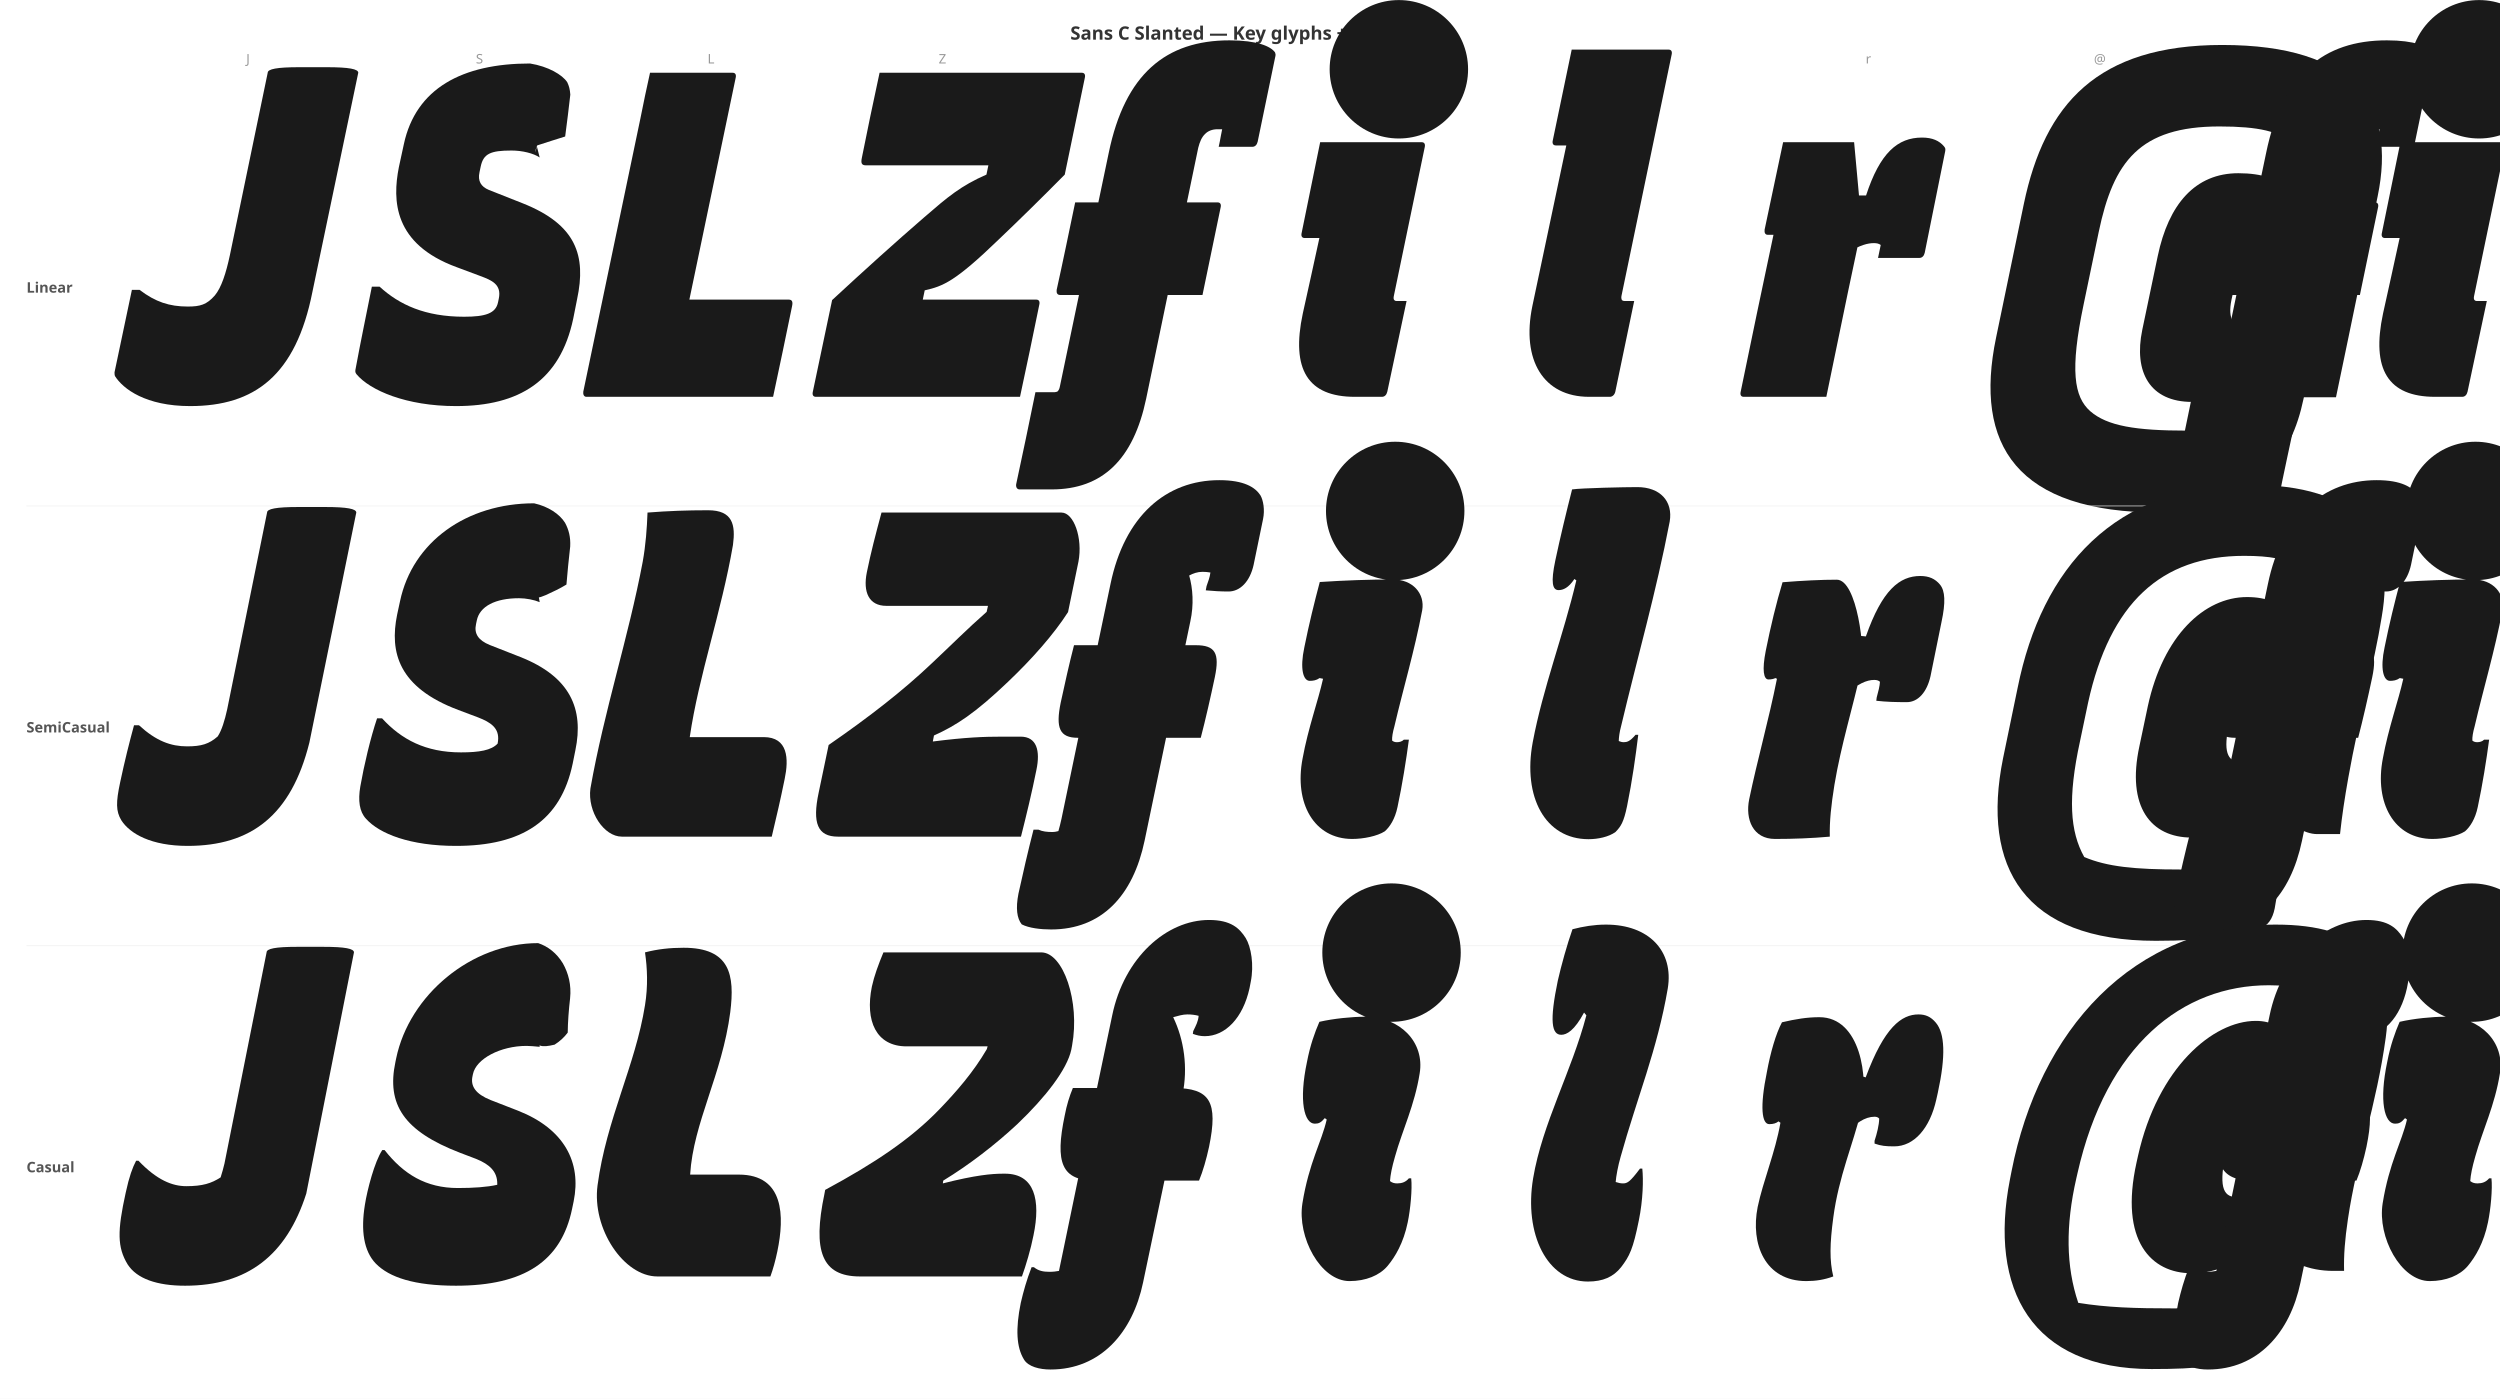
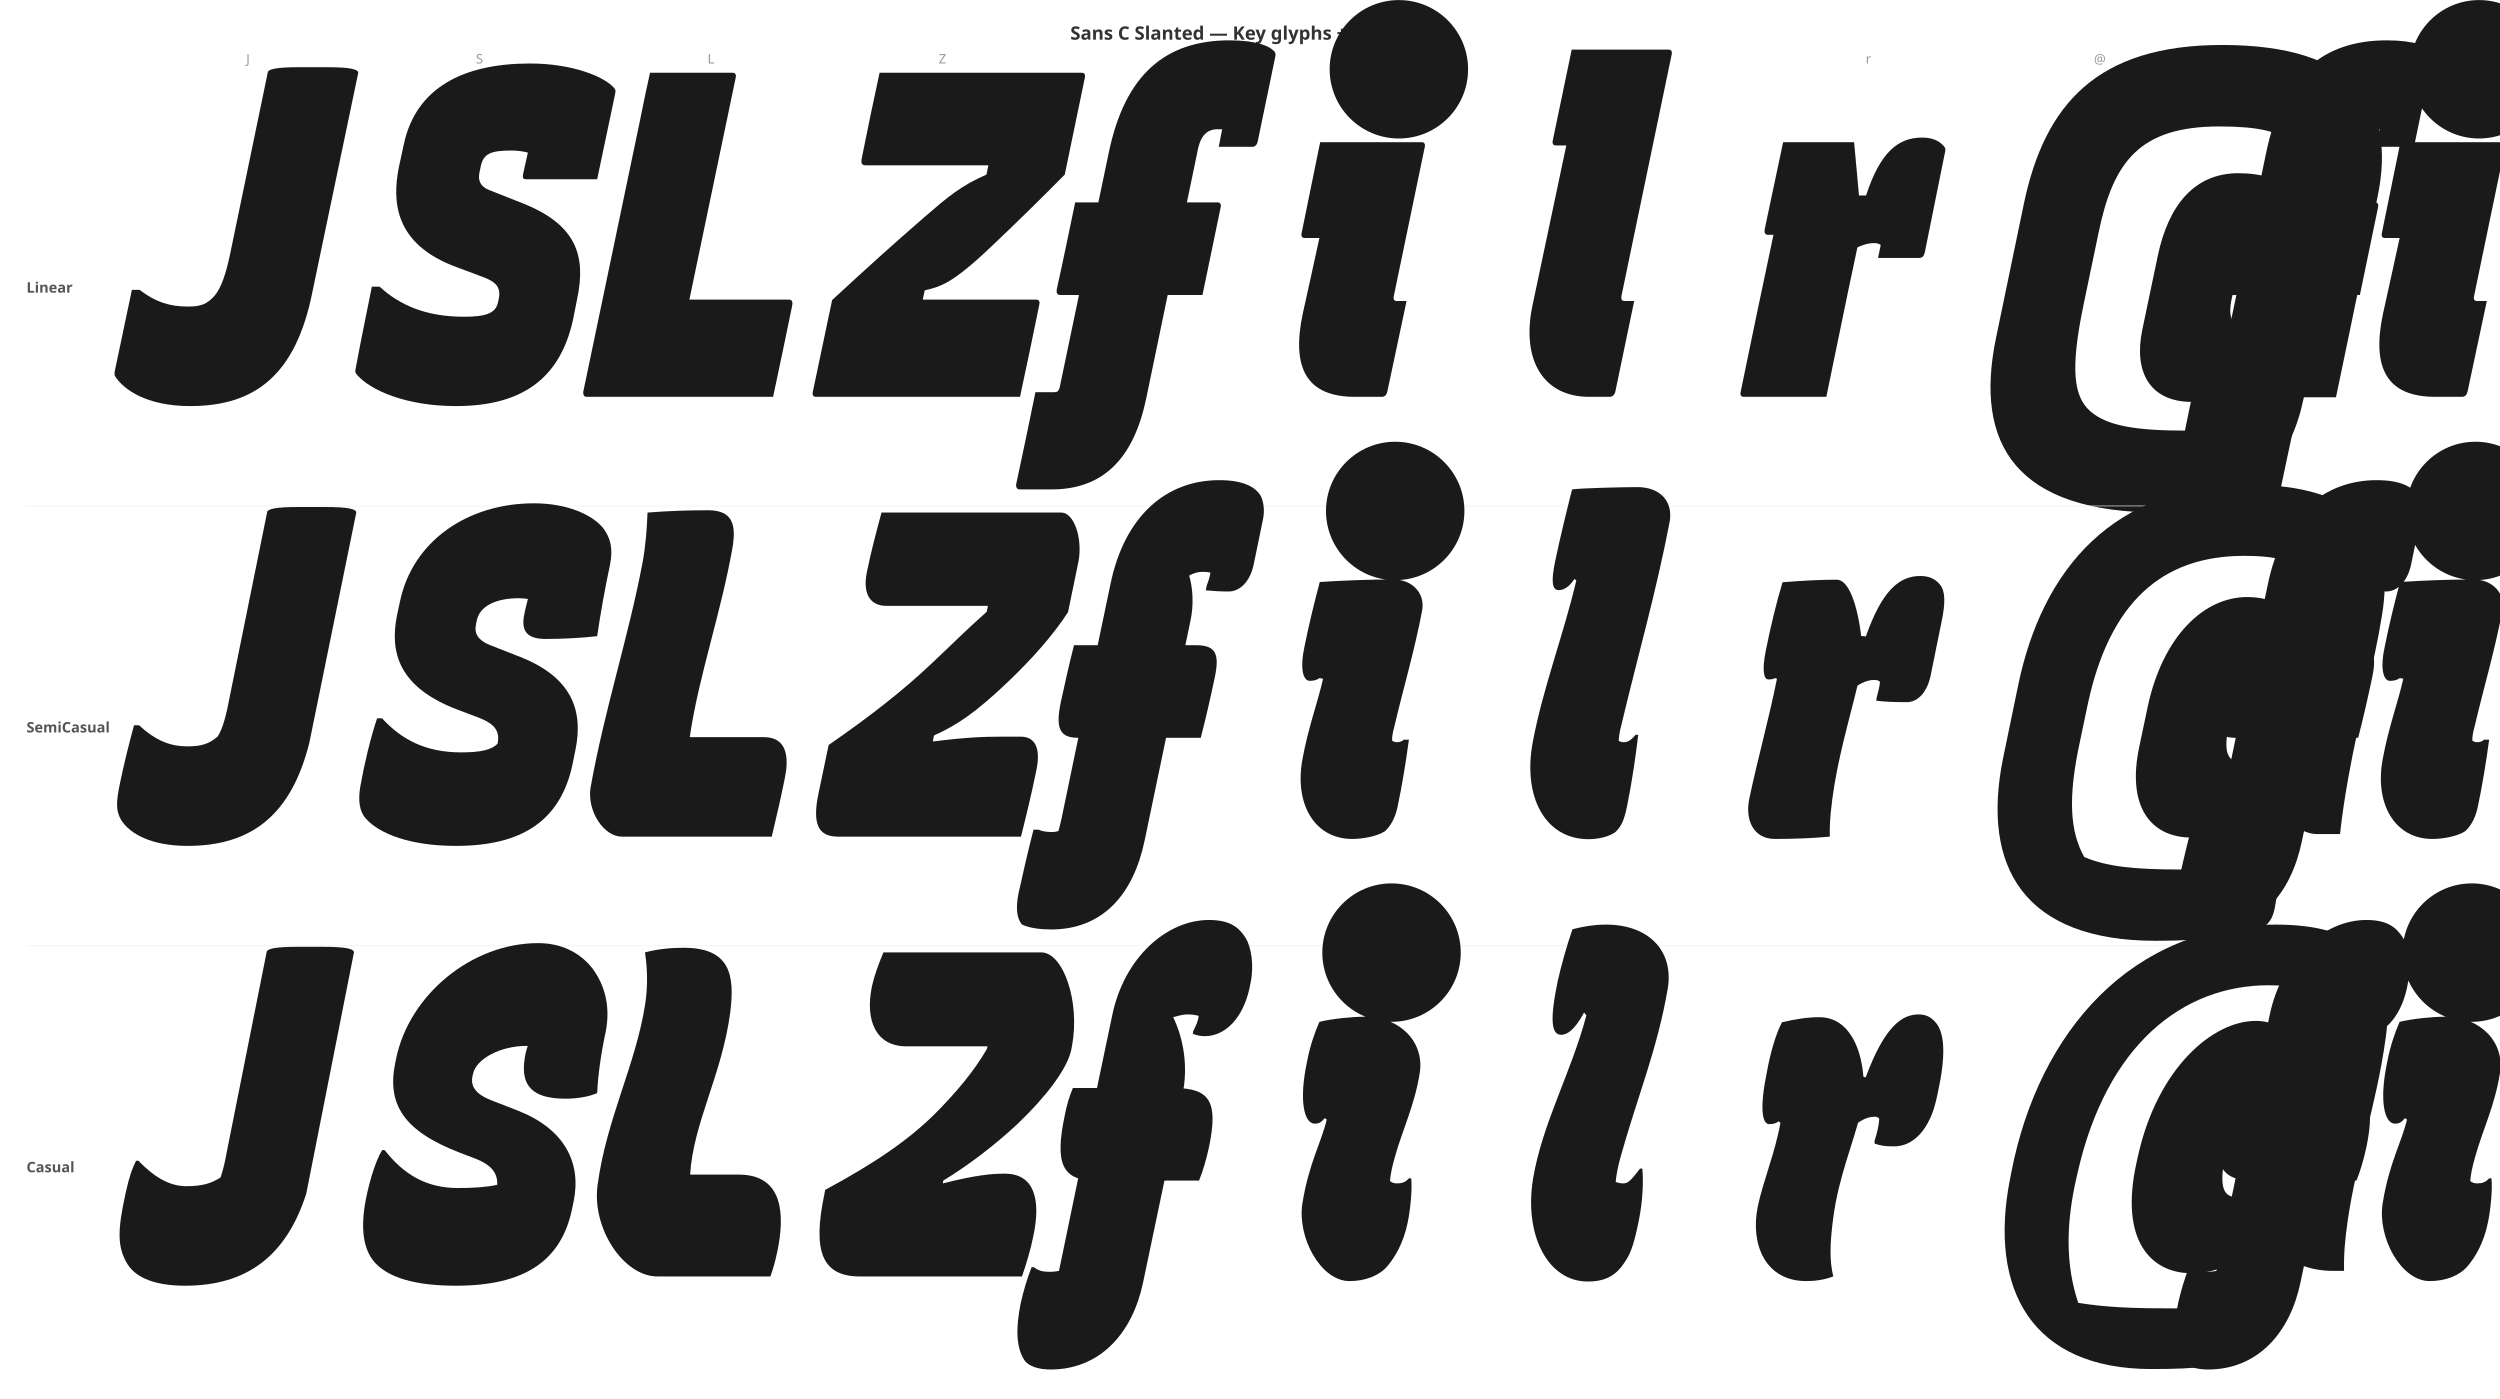
<svg xmlns="http://www.w3.org/2000/svg" width="1890.0" height="1057.5" viewBox="0 0 1890.0 1057.5">
  <rect width="100%" height="100%" fill="white" />
  <text x="945.0" y="30" text-anchor="middle" font-size="14" font-family="sans-serif" font-weight="bold" fill="#333">Sans C Slanted — Key glyphs + features</text>
  <text x="187.5" y="48" text-anchor="middle" font-size="10" font-family="sans-serif" fill="#999">J</text>
  <text x="362.5" y="48" text-anchor="middle" font-size="10" font-family="sans-serif" fill="#999">S</text>
  <text x="537.5" y="48" text-anchor="middle" font-size="10" font-family="sans-serif" fill="#999">L</text>
  <text x="712.5" y="48" text-anchor="middle" font-size="10" font-family="sans-serif" fill="#999">Z</text>
  <text x="887.5" y="48" text-anchor="middle" font-size="10" font-family="sans-serif" fill="#999">f</text>
  <text x="1062.5" y="48" text-anchor="middle" font-size="10" font-family="sans-serif" fill="#999">i</text>
  <text x="1237.5" y="48" text-anchor="middle" font-size="10" font-family="sans-serif" fill="#999">l</text>
  <text x="1412.5" y="48" text-anchor="middle" font-size="10" font-family="sans-serif" fill="#999">r</text>
  <text x="1587.5" y="48" text-anchor="middle" font-size="10" font-family="sans-serif" fill="#999">@</text>
  <text x="1762.5" y="48" text-anchor="middle" font-size="10" font-family="sans-serif" fill="#999">fi</text>
  <text x="20" y="221.25" font-size="11" font-family="sans-serif" font-weight="bold" fill="#555">Linear</text>
  <path d="M142.0 231.75C128.0 231.75 117.5 228.25 105.542 219.15H99.708C95.042 241.2 91.25 259.4 86.583 281.45C86.583 282.5 86.583 283.55 86.875 284.25C93.0 294.05 110.208 307.0 143.75 307.0C192.458 307.0 223.667 283.9 236.208 220.55C247.639 165.919 259.416 109.632 270.847 55C270.847 52.2 264.001 50.8 246.886 50.8C240.04 50.8 233.194 50.8 226.347 50.8C209.232 50.8 202.386 52.2 202.386 55C202.386 55 202.386 55 202.386 55C202.386 55 202.386 55 202.386 55C192.95 100.507 183.228 147.393 173.792 192.9C170.875 206.55 167.375 217.4 162.417 223.35C156.292 230.35 151.333 231.75 142.0 231.75Z" fill="#1a1a1a" />
-   <path d="M400.708 48C349.375 48 314.375 66.9 305.333 108.9L301.542 126.4C296.583 151.6 297.458 184.5 345.292 202.0L363.083 208.65C371.542 211.8 379.417 214.95 377.083 225.8L376.5 228.6C374.75 237.0 366.875 239.45 350.833 239.45C321.375 239.45 301.833 230.35 286.958 216.7H281.125C277.042 237.35 272.667 258.0 268.875 278.65C268.583 280.05 268.292 281.45 269.458 282.85C279.667 295.1 307.083 307.0 344.708 307.0C392.833 307.0 423.458 287.75 433.375 240.85L436.292 226.15C443.292 193.25 435.708 169.8 395.167 153.7L369.5 143.55C363.667 141.1 361.042 136.9 362.5 130.25L363.375 126.05C365.417 116.25 370.667 113.8 386.708 113.8C394.875 113.8 403.333 115.9 408.0 119.05L405.894 110.786C405.52 112.183 405.108 113.579 404.642 115.115C404.689 113.992 405.118 112.168 406.151 109.924C412.679 107.681 420.38 105.437 427.266 103.193C428.672 92.689 429.966 82.046 431.156 71.542C430.85 67.478 430.226 65.095 428.831 62.151C425.166 56.547 414.58 50.244 400.708 48Z" fill="#1a1a1a" />
+   <path d="M400.708 48C349.375 48 314.375 66.9 305.333 108.9L301.542 126.4C296.583 151.6 297.458 184.5 345.292 202.0L363.083 208.65C371.542 211.8 379.417 214.95 377.083 225.8L376.5 228.6C374.75 237.0 366.875 239.45 350.833 239.45C321.375 239.45 301.833 230.35 286.958 216.7H281.125C277.042 237.35 272.667 258.0 268.875 278.65C268.583 280.05 268.292 281.45 269.458 282.85C279.667 295.1 307.083 307.0 344.708 307.0C392.833 307.0 423.458 287.75 433.375 240.85L436.292 226.15C443.292 193.25 435.708 169.8 395.167 153.7L369.5 143.55C363.667 141.1 361.042 136.9 362.5 130.25L363.375 126.05C365.417 116.25 370.667 113.8 386.708 113.8C394.875 113.8 403.333 115.9 408.0 119.05L401.583 104.0C399.542 113.1 397.5 122.2 395.458 131.65C394.875 134.45 395.458 135.5 397.792 135.5C414.125 135.5 433.667 135.5 451.458 135.5C455.833 114.85 460.208 93.85 464.583 73.2C465.458 68.65 465.75 68.3 464.292 66.55C457.292 58.15 433.083 48 400.708 48Z" fill="#1a1a1a" />
  <path d="M443.292 300.0H584.458C590.875 269.55 592.917 260.45 598.75 231.75C599.625 227.9 598.75 226.5 596.125 226.5H521.167C532.542 171.9 544.792 113.45 556.167 58.85C556.75 56.4 555.875 55 553.833 55C531.958 55 513.292 55 491.417 55C488.792 66.55 486.458 78.1 484.125 89.65C469.833 158.25 455.25 227.55 440.958 296.15C440.667 298.25 441.542 300.0 443.292 300.0Z" fill="#1a1a1a" />
  <path d="M771.125 300.0C776.083 276.9 781.042 253.45 785.708 230.35C786.292 227.9 785.417 226.5 783.375 226.5H757.708C737.292 226.5 722.417 226.5 697.625 226.5L699.083 219.5C713.083 216.35 722.125 212.85 755.083 181.0C770.542 166.3 786.583 150.55 804.958 132.0L820.125 58.85C820.708 56.4 819.833 55 817.792 55H664.958C659.708 79.5 655.917 97.35 651.542 119.4C650.667 123.6 651.542 125.0 654.75 125.0H711.917C730.583 125.0 721.833 125.0 747.208 125.0L745.75 132.0C726.5 140.4 716.583 148.8 698.792 164.2C676.917 183.1 653.292 204.45 629.083 226.85L614.5 296.15C613.917 298.6 614.792 300.0 616.833 300.0Z" fill="#1a1a1a" />
  <path d="M782.792 296.5C778.125 319.6 773.167 343.05 768.208 366.15C767.917 368.6 769.083 370.0 770.833 370.0C778.417 370.0 787.458 370.0 795.042 370.0C833.542 370.0 856.875 347.25 866.5 301.4C878.167 245.05 894.208 167.7 905.875 111.7C907.042 107.15 908.5 103.65 911.125 101.2C913.167 99.1 916.375 97.7 920.458 97.7C921.625 97.7 922.792 97.7 923.958 97.7C923.375 100.85 922.792 103.3 922.208 106.8L921.333 111.0C929.792 111.0 938.25 111.0 946.708 111.0C948.75 111.0 950.208 109.6 950.792 107.15L964.208 42.4C964.5 41.35 964.208 40.3 963.917 39.6C960.708 35.05 950.5 30.5 929.5 30.5C881.375 30.5 850.458 56.05 838.208 115.55C826.25 172.25 813.125 235.6 801.167 292.65C800.875 294.05 800.292 295.1 799.708 295.8C799.125 296.15 798.25 296.5 797.375 296.5C794.75 296.5 791.25 296.5 788.625 296.5ZM812.833 153.0C808.75 172.6 803.208 199.55 798.833 219.15C798.542 221.6 799.417 223.0 801.458 223.0H909.083C913.167 203.4 918.708 176.45 922.792 156.85C923.375 154.4 922.5 153.0 920.458 153.0Z" fill="#1a1a1a" />
  <path d="M998.042 107.5C993.375 130.25 988.708 153.35 984.042 176.1C983.458 178.55 984.333 179.95 986.375 179.95C988.417 179.95 991.625 179.95 993.667 179.95H997.458C993.667 197.1 988.417 221.6 984.917 237.0C975.875 279.35 988.708 300.0 1024.292 300.0C1029.056 300.0 1039.491 300.0 1044.708 300.0C1046.75 300.0 1048.208 298.6 1048.792 296.15C1053.75 273.4 1058.417 250.3 1063.375 227.55H1057.542C1057.071 227.55 1056.263 227.55 1055.792 227.55C1054.917 227.55 1054.333 227.2 1054.042 226.85C1053.458 226.15 1053.458 225.1 1053.75 223.7C1061.625 186.25 1069.208 148.8 1077.083 111.35C1077.667 108.9 1076.792 107.5 1074.75 107.5C1048.208 107.5 1024.583 107.5 998.042 107.5ZM1005.217 52.375C1005.217 81.274 1028.643 104.7 1057.542 104.7C1086.441 104.7 1109.867 81.274 1109.867 52.375C1109.867 23.476 1086.441 0.05 1057.542 0.05C1028.643 0.05 1005.217 23.476 1005.217 52.375Z" fill="#1a1a1a" />
  <path d="M1188.208 37.5C1183.542 60.25 1178.583 83.35 1173.917 106.1C1173.333 108.55 1174.208 109.95 1176.25 109.95C1178.875 109.95 1181.208 109.95 1182.958 109.95H1184.125C1175.667 150.55 1166.917 190.8 1158.458 231.4C1150.0 272.35 1166.917 300.0 1201.333 300.0C1204.542 300.0 1212.708 300.0 1217.083 300.0C1218.833 300.0 1220.583 298.6 1221.167 296.15C1225.833 273.4 1230.792 250.3 1235.458 227.55H1233.125C1232.25 227.55 1229.625 227.55 1228.167 227.55C1227.292 227.55 1226.417 227.2 1226.125 226.85C1225.833 226.15 1225.542 225.1 1225.833 223.7C1238.375 163.15 1251.208 101.9 1263.75 41.35C1264.333 38.9 1263.458 37.5 1261.417 37.5C1252.667 37.5 1194.042 37.5 1188.208 37.5Z" fill="#1a1a1a" />
  <path d="M1348.042 107.5C1343.375 129.55 1338.708 151.6 1334.042 173.65C1333.75 176.1 1334.625 177.5 1336.375 177.5C1337.25 177.5 1338.708 177.5 1339.875 177.5H1340.75C1332.292 217.05 1324.125 256.6 1315.958 296.15C1315.375 298.6 1316.25 300.0 1318.292 300.0C1339.0 300.0 1360.0 300.0 1380.708 300.0C1383.042 288.8 1385.375 277.25 1387.708 266.05C1393.833 236.3 1399.958 206.55 1407.542 171.2C1407.542 170.5 1401.708 107.5 1401.708 107.5C1387.708 107.5 1367.583 107.5 1348.042 107.5ZM1453.042 104.0C1434.667 104.0 1421.25 115.55 1410.75 147.75H1400.542L1396.75 191.15C1406.083 185.2 1412.208 183.8 1416.583 183.8C1418.917 183.8 1420.375 184.15 1421.833 185.2C1421.542 186.95 1420.958 189.05 1420.375 192.2L1419.792 195.0C1430.292 195.0 1440.5 195.0 1451.0 195.0C1453.042 195.0 1454.5 193.6 1455.083 191.15L1470.542 114.5C1470.833 112.75 1470.833 112.05 1469.667 110.65C1466.167 106.45 1460.917 104.0 1453.042 104.0Z" fill="#1a1a1a" />
  <path d="M1530.042 154.05 1509.042 255.2C1492.125 336.4 1524.5 387.5 1633.0 387.5C1675.292 387.5 1707.958 381.9 1721.375 377.7C1722.25 377.35 1722.833 375.95 1723.125 374.9C1724.583 366.85 1733.625 324.85 1735.375 316.8H1726.917C1708.25 322.05 1687.833 325.55 1653.125 325.55C1614.625 325.55 1593.042 322.05 1580.208 310.85C1567.958 300.0 1564.75 280.05 1575.25 230.0L1586.625 175.4C1597.708 122.2 1617.542 95.6 1677.917 95.6C1707.375 95.6 1724.583 99.45 1731.292 108.55C1737.708 116.95 1739.167 126.75 1732.75 157.55C1726.625 187.3 1721.667 210.75 1710.583 263.95C1710.292 265.0 1736.25 300.35 1739.75 300.35H1766.0C1769.208 284.95 1772.417 269.55 1775.625 254.15C1785.25 207.95 1793.125 169.1 1797.5 148.45C1811.792 79.5 1780.292 34.0 1679.958 34.0C1585.458 34.0 1545.792 78.8 1530.042 154.05ZM1738.875 228.6C1726.625 241.55 1710.875 247.85 1699.208 247.85C1688.417 247.85 1684.042 241.2 1686.958 226.85L1692.208 202.7C1693.958 193.6 1696.0 189.75 1699.208 186.6C1702.125 183.8 1706.792 182.05 1713.208 182.05C1722.542 182.05 1735.083 183.8 1747.042 187.3L1756.083 143.2H1731.292C1722.25 135.5 1710.583 130.95 1692.208 130.95C1659.542 130.95 1639.417 154.4 1631.25 193.6L1619.583 249.25C1612.875 281.45 1625.417 303.85 1657.208 303.85C1678.5 303.85 1696.0 298.25 1714.958 281.1H1728.083Z" fill="#1a1a1a" />
  <path d="M1657.792 296.5C1653.125 319.6 1648.167 343.05 1643.208 366.15C1642.917 368.6 1644.083 370.0 1645.833 370.0C1653.417 370.0 1662.458 370.0 1670.042 370.0C1708.542 370.0 1731.875 347.25 1741.5 301.4C1753.167 245.05 1769.208 167.7 1780.875 111.7C1782.042 107.15 1783.5 103.65 1786.125 101.2C1788.167 99.1 1791.375 97.7 1795.458 97.7C1796.625 97.7 1797.792 97.7 1798.958 97.7C1798.375 100.85 1797.792 103.3 1797.208 106.8L1796.333 111.0C1804.792 111.0 1813.25 111.0 1821.708 111.0C1823.75 111.0 1825.208 109.6 1825.792 107.15L1839.208 42.4C1839.5 41.35 1839.208 40.3 1838.917 39.6C1835.708 35.05 1825.5 30.5 1804.5 30.5C1756.375 30.5 1725.458 56.05 1713.208 115.55C1701.25 172.25 1688.125 235.6 1676.167 292.65C1675.875 294.05 1675.292 295.1 1674.708 295.8C1674.125 296.15 1673.25 296.5 1672.375 296.5C1669.75 296.5 1666.25 296.5 1663.625 296.5ZM1687.833 153.0C1683.75 172.6 1678.208 199.55 1673.833 219.15C1673.542 221.6 1674.417 223.0 1676.458 223.0H1784.083C1788.167 203.4 1793.708 176.45 1797.792 156.85C1798.375 154.4 1797.5 153.0 1795.458 153.0ZM1814.708 107.5C1810.042 130.25 1805.375 153.35 1800.708 176.1C1800.125 178.55 1801.0 179.95 1803.042 179.95C1805.083 179.95 1808.292 179.95 1810.333 179.95H1814.125C1810.333 197.1 1805.083 221.6 1801.583 237.0C1792.542 279.35 1805.375 300.0 1840.958 300.0C1845.722 300.0 1856.157 300.0 1861.375 300.0C1863.417 300.0 1864.875 298.6 1865.458 296.15C1870.417 273.4 1875.083 250.3 1880.042 227.55H1874.208C1873.737 227.55 1872.929 227.55 1872.458 227.55C1871.583 227.55 1871.0 227.2 1870.708 226.85C1870.125 226.15 1870.125 225.1 1870.417 223.7C1878.292 186.25 1885.875 148.8 1893.75 111.35C1894.333 108.9 1893.458 107.5 1891.417 107.5C1864.875 107.5 1841.25 107.5 1814.708 107.5ZM1821.883 52.375C1821.883 81.274 1845.309 104.7 1874.208 104.7C1903.107 104.7 1926.533 81.274 1926.533 52.375C1926.533 23.476 1903.107 0.05 1874.208 0.05C1845.309 0.05 1821.883 23.476 1821.883 52.375Z" fill="#1a1a1a" />
  <line x1="20" y1="382.5" x2="1870.0" y2="382.5" stroke="#eee" stroke-width="0.5" />
  <text x="20" y="553.75" font-size="11" font-family="sans-serif" font-weight="bold" fill="#555">SemiCasual</text>
  <path d="M141.417 564.25C129.167 564.25 118.083 560.225 105.104 548.325H101.312C97.667 561.8 94.458 574.4 90.812 591.55C87.604 606.6 87.604 613.25 91.688 620.075C98.25 630.4 114.438 639.5 141.854 639.5C189.833 639.5 220.167 616.4 233.875 561.45C245.582 504.047 257.644 444.904 269.351 387.5C269.351 384.7 262.606 383.3 245.744 383.3C238.999 383.3 232.254 383.3 225.509 383.3C208.647 383.3 201.902 384.7 201.902 387.5C201.902 387.5 201.902 387.5 201.902 387.5C201.902 387.5 201.902 387.5 201.902 387.5C191.952 436.587 181.7 487.163 171.75 536.25C169.854 544.825 167.667 552.0 164.604 556.725C158.042 562.5 152.208 564.25 141.417 564.25Z" fill="#1a1a1a" />
-   <path d="M403.771 380.5C352.875 380.5 311.896 409.55 302.417 454.525L300.229 464.675C294.396 493.2 301.25 519.8 346.604 536.775L361.479 542.375C370.958 546.05 377.667 550.425 376.5 560.225L376.208 562.15C371.542 567.225 362.354 568.8 348.5 568.8C321.667 568.8 303.438 559.0 288.854 543.075H285.062C280.104 557.775 275.146 578.775 272.375 594.7C270.625 605.2 271.646 613.6 276.75 619.025C286.958 630.4 310.146 639.5 344.708 639.5C394.583 639.5 423.896 620.6 432.938 577.375L434.979 567.225C441.542 535.9 431.042 511.575 393.417 496.7L370.229 487.6C361.625 484.1 358.271 479.025 359.875 471.85L360.458 469.05C362.646 458.375 374.458 452.25 392.396 452.25C397.646 452.25 403.917 453.475 408.0 455.225L406.574 447.055C405.888 448.126 405.34 449.476 405.262 450.126C404.881 452.456 407.215 452.197 412.72 449.837C417.945 447.477 423.467 444.837 428.233 441.918C428.977 432.768 429.96 422.848 431.072 413.138C431.445 406.019 429.985 400.439 427.17 395.209C423.018 388.579 414.454 382.86 403.771 380.5Z" fill="#1a1a1a" />
+   <path d="M403.771 380.5C352.875 380.5 311.896 409.55 302.417 454.525L300.229 464.675C294.396 493.2 301.25 519.8 346.604 536.775L361.479 542.375C370.958 546.05 377.667 550.425 376.5 560.225L376.208 562.15C371.542 567.225 362.354 568.8 348.5 568.8C321.667 568.8 303.438 559.0 288.854 543.075H285.062C280.104 557.775 275.146 578.775 272.375 594.7C270.625 605.2 271.646 613.6 276.75 619.025C286.958 630.4 310.146 639.5 344.708 639.5C394.583 639.5 423.896 620.6 432.938 577.375L434.979 567.225C441.542 535.9 431.042 511.575 393.417 496.7L370.229 487.6C361.625 484.1 358.271 479.025 359.875 471.85L360.458 469.05C362.646 458.375 374.458 452.25 392.396 452.25C397.646 452.25 403.917 453.475 408.0 455.225L403.042 440.7C399.979 449.275 397.354 458.55 396.042 466.075C394.146 477.8 399.25 483.05 412.521 483.05C425.354 483.05 439.208 482.35 451.458 480.95C453.938 463.975 457.292 445.075 461.229 426.7C463.562 414.8 461.521 406.75 456.271 399.575C447.812 388.9 428.417 380.5 403.771 380.5Z" fill="#1a1a1a" />
  <path d="M470.125 632.5C470.125 632.5 583.438 632.5 583.438 632.5C587.667 614.475 589.562 606.775 593.208 588.925C596.417 573.7 595.833 557.25 577.312 557.25C577.312 557.25 521.458 557.25 521.458 557.25C528.312 510.35 545.375 462.925 554.125 412.0C556.167 396.775 553.979 385.75 535.312 385.75C519.271 385.75 505.125 386.275 489.521 387.5C489.083 399.225 488.208 411.825 485.875 424.775C475.083 482.0 456.854 536.775 446.354 596.1C444.021 613.6 456.562 632.5 470.125 632.5Z" fill="#1a1a1a" />
  <path d="M771.854 632.5C775.792 616.925 780.167 598.9 783.521 582.1C786.583 567.575 783.812 556.9 771.562 556.9C771.562 556.9 758.146 556.9 758.146 556.9C743.562 556.9 730.0 557.425 705.208 560.575C705.208 560.575 706.083 556.025 706.083 556.025C722.854 548.5 737.146 539.225 762.083 515.425C780.458 497.925 796.646 479.55 807.438 462.75C807.438 462.75 815.312 424.6 815.312 424.6C818.667 406.75 811.812 387.5 802.479 387.5C802.479 387.5 666.417 387.5 666.417 387.5C661.896 404.3 658.396 417.6 655.333 432.65C652.271 447.7 656.938 458.025 670.062 458.025C670.062 458.025 711.771 458.025 711.771 458.025C729.562 458.025 728.688 458.025 746.917 458.025C746.917 458.025 745.896 462.575 745.896 462.575C731.167 475.525 719.792 487.075 704.479 501.425C682.75 522.075 657.375 541.85 626.458 563.2C626.458 563.2 618.875 599.425 618.875 599.425C614.062 622.175 618.0 632.5 633.458 632.5C633.458 632.5 771.854 632.5 771.854 632.5Z" fill="#1a1a1a" />
  <path d="M781.333 627.25C777.104 643.7 773.458 659.625 769.958 675.55C767.771 686.75 768.792 694.275 772.438 698.825C777.833 701.625 786.729 702.675 794.604 702.675C832.812 702.675 856.583 677.3 865.333 635.475C875.396 587.35 890.562 514.2 899.896 469.75C902.667 457.15 901.792 444.725 899.021 435.1C901.938 433.525 905.292 432.3 909.083 432.3C911.125 432.3 913.167 432.475 915.062 432.825C914.625 436.5 913.458 439.3 912.146 443.15C912.146 443.15 911.562 446.3 911.562 446.3C917.25 446.825 922.792 447.175 928.771 447.175C937.521 447.175 944.958 439.65 947.729 427.05C947.729 427.05 954.875 392.4 954.875 392.4C956.333 385.4 955.021 378.05 952.833 374.375C948.896 368.425 940.583 363.0 921.771 363.0C881.667 363.0 850.167 389.95 839.521 441.575C827.708 497.575 814.146 562.85 802.479 619.025C801.75 622.525 801.021 625.15 800.146 628.3C798.979 628.65 797.229 629.0 795.479 629.0C791.688 629.0 788.188 628.65 785.125 627.25C785.125 627.25 781.333 627.25 781.333 627.25ZM811.958 487.775C808.604 500.725 804.812 517.525 801.896 531.175C797.958 550.425 801.021 557.775 814.875 557.775C814.875 557.775 907.771 557.775 907.771 557.775C911.271 544.475 915.354 526.45 918.417 511.925C922.208 493.725 918.708 487.775 903.979 487.775C903.979 487.775 811.958 487.775 811.958 487.775Z" fill="#1a1a1a" />
  <path d="M997.75 440.0C993.667 455.4 989.583 471.85 986.083 489.35C982.583 505.625 985.208 514.725 990.167 514.725C992.646 514.725 995.125 514.375 997.604 512.625C997.604 512.625 1000.229 513.15 1000.229 513.15C996.438 530.125 989.0 550.25 984.771 573.35C978.208 607.3 993.521 634.25 1022.25 634.25C1030.757 634.25 1041.225 632.15 1046.896 628.475C1050.688 625.15 1054.625 619.2 1056.521 610.1C1060.021 593.825 1063.083 574.575 1065.125 559.175C1065.125 559.175 1061.333 559.175 1061.333 559.175C1059.931 560.575 1058.069 561.1 1056.083 561.1C1054.625 561.1 1053.458 560.75 1052.438 559.875C1052.292 557.25 1052.875 553.75 1054.188 549.025C1060.896 520.325 1069.354 492.15 1075.188 461.35C1077.375 448.575 1067.896 438.075 1053.167 438.075C1035.229 438.075 1016.271 438.775 997.75 440.0ZM1002.446 386.275C1002.446 386.275 1002.446 386.275 1002.446 386.275C1002.446 415.174 1025.872 438.6 1054.771 438.6C1083.67 438.6 1107.096 415.174 1107.096 386.275C1107.096 386.275 1107.096 386.275 1107.096 386.275C1107.096 357.376 1083.67 333.95 1054.771 333.95C1025.872 333.95 1002.446 357.376 1002.446 386.275Z" fill="#1a1a1a" />
  <path d="M1188.5 370.0C1184.125 387.15 1179.458 406.575 1175.812 423.725C1172.312 440.35 1173.625 446.125 1178.292 446.125C1181.646 446.125 1185.729 444.55 1190.25 437.725C1190.25 437.725 1191.708 438.775 1191.708 438.775C1181.938 480.25 1166.479 519.975 1158.75 561.1C1151.021 602.575 1168.229 634.425 1200.896 634.425C1208.188 634.425 1216.208 632.675 1221.312 629.0C1225.396 624.8 1227.583 621.475 1230.062 609.4C1234.0 590.15 1236.625 571.075 1238.521 555.5C1238.521 555.5 1236.479 555.5 1236.479 555.5C1232.25 560.575 1229.917 561.1 1227.583 561.1C1226.271 561.1 1224.958 560.75 1223.792 560.225C1223.792 557.775 1224.375 553.225 1225.542 549.025C1237.938 496.7 1252.083 447.7 1262.292 394.325C1264.917 378.925 1255.0 368.25 1237.792 368.25C1228.896 368.25 1195.5 368.95 1188.5 370.0Z" fill="#1a1a1a" />
  <path d="M1347.604 440.175C1342.938 455.575 1338.562 473.775 1334.917 491.975C1332.0 506.675 1333.312 513.675 1336.958 513.675C1339.0 513.675 1340.75 513.325 1342.208 512.625C1342.208 512.625 1343.375 513.15 1343.375 513.15C1337.25 543.95 1328.5 574.75 1322.375 604.325C1319.312 619.55 1325.292 634.25 1341.917 634.25C1355.917 634.25 1369.625 633.725 1383.333 632.5C1383.042 620.95 1384.354 608.7 1386.833 593.3C1391.938 562.85 1400.542 535.55 1407.25 505.625C1410.312 492.5 1404.042 438.25 1388.583 438.25C1376.917 438.25 1362.625 438.95 1347.604 440.175ZM1451.729 435.45C1436.125 435.45 1422.922 445.986 1410.604 481.125C1410.604 481.125 1403.312 480.425 1403.312 480.425C1403.312 480.425 1395.292 525.4 1395.292 525.4C1404.188 517.0 1411.188 514.025 1416.875 514.025C1418.771 514.025 1420.083 514.375 1421.25 515.425C1421.104 518.575 1419.938 523.125 1418.771 527.325C1418.771 527.325 1418.479 529.775 1418.479 529.775C1426.208 530.65 1433.062 530.825 1441.521 530.825C1450.048 530.825 1456.763 523.268 1459.458 511.225C1459.458 511.225 1467.771 470.275 1467.771 470.275C1470.979 455.4 1470.548 446.658 1466.604 441.925C1462.958 437.55 1458.32 435.45 1451.729 435.45Z" fill="#1a1a1a" />
  <path d="M1525.375 519.8C1525.375 519.8 1514.292 573.35 1514.292 573.35C1497.667 655.6 1530.188 711.25 1629.792 711.25C1668.583 711.25 1695.417 707.4 1710.729 700.925C1715.979 698.3 1719.042 692.35 1720.208 683.6C1721.229 676.775 1725.896 651.925 1726.479 645.275C1726.479 645.275 1721.083 645.275 1721.083 645.275C1698.625 654.025 1676.604 657.35 1648.604 657.35C1613.896 657.35 1592.896 655.25 1575.688 647.9C1564.896 628.65 1563.146 603.275 1572.479 560.4C1572.479 560.4 1578.604 531.175 1578.604 531.175C1595.083 456.1 1633.729 420.225 1696.583 420.225C1716.562 420.225 1728.375 422.675 1735.521 427.75C1739.604 434.225 1740.042 442.1 1735.521 464.15C1728.083 499.85 1720.646 535.375 1710.146 585.95C1707.229 599.25 1731.438 630.575 1751.854 630.575C1751.854 630.575 1769.062 630.575 1769.062 630.575C1770.521 616.925 1772.562 603.45 1775.333 587.875C1783.5 542.025 1794.875 502.3 1800.562 466.425C1811.646 403.075 1782.771 366.5 1700.229 366.5C1598.438 366.5 1543.604 429.325 1525.375 519.8ZM1736.25 552.0C1721.812 569.15 1706.208 576.5 1695.562 576.5C1685.062 576.5 1680.542 570.375 1684.625 550.075C1684.625 550.075 1687.542 536.6 1687.542 536.6C1690.896 520.675 1692.938 514.375 1696.583 506.5C1700.521 504.575 1704.896 503.525 1711.312 503.525C1719.917 503.525 1729.396 505.275 1737.417 510.7C1737.417 510.7 1746.896 464.85 1746.896 464.85C1746.896 464.85 1732.167 464.85 1732.167 464.85C1723.708 456.275 1714.375 451.375 1698.771 451.375C1666.25 451.375 1635.333 480.775 1623.812 533.625C1623.812 533.625 1617.396 564.075 1617.396 564.075C1607.479 609.925 1626.0 633.2 1656.917 633.2C1678.354 633.2 1694.396 626.2 1712.479 607.475C1712.479 607.475 1725.312 607.475 1725.312 607.475C1725.312 607.475 1736.25 552.0 1736.25 552.0Z" fill="#1a1a1a" />
  <path d="M1656.333 627.25C1652.104 643.7 1648.458 659.625 1644.958 675.55C1642.771 686.75 1643.792 694.275 1647.438 698.825C1652.833 701.625 1661.729 702.675 1669.604 702.675C1707.812 702.675 1731.583 677.3 1740.333 635.475C1750.396 587.35 1765.562 514.2 1774.896 469.75C1777.667 457.15 1776.792 444.725 1774.021 435.1C1776.938 433.525 1780.292 432.3 1784.083 432.3C1786.125 432.3 1788.167 432.475 1790.062 432.825C1789.625 436.5 1788.458 439.3 1787.146 443.15C1787.146 443.15 1786.562 446.3 1786.562 446.3C1792.25 446.825 1797.792 447.175 1803.771 447.175C1812.521 447.175 1819.958 439.65 1822.729 427.05C1822.729 427.05 1829.875 392.4 1829.875 392.4C1831.333 385.4 1830.021 378.05 1827.833 374.375C1823.896 368.425 1815.583 363.0 1796.771 363.0C1756.667 363.0 1725.167 389.95 1714.521 441.575C1702.708 497.575 1689.146 562.85 1677.479 619.025C1676.75 622.525 1676.021 625.15 1675.146 628.3C1673.979 628.65 1672.229 629.0 1670.479 629.0C1666.688 629.0 1663.188 628.65 1660.125 627.25C1660.125 627.25 1656.333 627.25 1656.333 627.25ZM1686.958 487.775C1683.604 500.725 1679.812 517.525 1676.896 531.175C1672.958 550.425 1676.021 557.775 1689.875 557.775C1689.875 557.775 1782.771 557.775 1782.771 557.775C1786.271 544.475 1790.354 526.45 1793.417 511.925C1797.208 493.725 1793.708 487.775 1778.979 487.775C1778.979 487.775 1686.958 487.775 1686.958 487.775ZM1814.417 440.0C1810.333 455.4 1806.25 471.85 1802.75 489.35C1799.25 505.625 1801.875 514.725 1806.833 514.725C1809.312 514.725 1811.792 514.375 1814.271 512.625C1814.271 512.625 1816.896 513.15 1816.896 513.15C1813.104 530.125 1805.667 550.25 1801.437 573.35C1794.875 607.3 1810.188 634.25 1838.917 634.25C1847.424 634.25 1857.891 632.15 1863.562 628.475C1867.354 625.15 1871.292 619.2 1873.187 610.1C1876.687 593.825 1879.75 574.575 1881.792 559.175C1881.792 559.175 1878 559.175 1878 559.175C1876.598 560.575 1874.736 561.1 1872.75 561.1C1871.292 561.1 1870.125 560.75 1869.104 559.875C1868.958 557.25 1869.542 553.75 1870.854 549.025C1877.562 520.325 1886.021 492.15 1891.854 461.35C1894.042 448.575 1884.562 438.075 1869.833 438.075C1851.896 438.075 1832.938 438.775 1814.417 440.0ZM1819.112 386.275C1819.112 386.275 1819.112 386.275 1819.112 386.275C1819.112 415.174 1842.538 438.6 1871.437 438.6C1900.337 438.6 1923.762 415.174 1923.762 386.275C1923.762 386.275 1923.762 386.275 1923.762 386.275C1923.762 357.376 1900.337 333.95 1871.437 333.95C1842.538 333.95 1819.112 357.376 1819.112 386.275Z" fill="#1a1a1a" />
  <line x1="20" y1="715.0" x2="1870.0" y2="715.0" stroke="#eee" stroke-width="0.5" />
  <text x="20" y="886.25" font-size="11" font-family="sans-serif" font-weight="bold" fill="#555">Casual</text>
  <path d="M140.833 896.75C130.333 896.75 118.667 892.2 104.667 877.5H102.917C100.292 882.4 97.667 889.4 95.042 901.65C88.625 930.7 88.625 942.95 96.5 955.9C103.5 966.75 118.667 972.0 139.958 972.0C187.208 972.0 216.667 948.9 231.542 902.35C243.439 842.174 255.696 780.176 267.593 720.0C267.593 717.2 260.988 715.8 244.475 715.8C237.87 715.8 231.264 715.8 224.659 715.8C208.146 715.8 201.541 717.2 201.541 720.0C201.541 720.0 201.541 720.0 201.541 720.0C201.541 720.0 201.541 720.0 201.541 720.0C191.036 772.668 180.213 826.932 169.708 879.6C168.833 883.1 167.958 886.6 166.792 890.1C159.792 894.65 153.083 896.75 140.833 896.75Z" fill="#1a1a1a" />
-   <path d="M406.833 713.0C356.375 713.0 309.417 752.2 299.5 800.15L298.917 802.95C292.208 834.8 305.042 855.1 347.917 871.55L359.875 876.1C370.375 880.3 375.917 885.9 375.917 894.65V895.7C368.333 897.45 357.833 898.15 346.167 898.15C321.958 898.15 305.042 887.65 290.75 869.45H289.0C283.167 878.2 277.625 899.55 275.875 910.75C272.667 930.35 275.0 945.75 284.042 955.2C294.25 965.7 313.208 972.0 344.708 972.0C396.333 972.0 424.333 953.45 432.5 913.9L433.667 908.3C439.792 878.55 426.375 853.35 391.667 839.7L370.958 831.65C359.583 827.1 355.5 821.15 357.25 813.45L357.542 812.05C359.875 800.5 378.25 790.7 398.083 790.7C400.417 790.7 404.5 791.05 408.0 791.4L407.254 783.324C406.257 784.068 405.572 785.373 405.882 785.137C405.072 790.921 409.312 792.225 419.288 789.749C423.21 787.274 426.554 784.238 429.201 780.642C429.283 772.846 429.954 763.651 430.987 754.735C432.041 744.559 429.744 735.783 425.51 728.267C420.871 720.612 414.328 715.476 406.833 713.0Z" fill="#1a1a1a" />
+   <path d="M406.833 713.0C356.375 713.0 309.417 752.2 299.5 800.15L298.917 802.95C292.208 834.8 305.042 855.1 347.917 871.55L359.875 876.1C370.375 880.3 375.917 885.9 375.917 894.65V895.7C368.333 897.45 357.833 898.15 346.167 898.15C321.958 898.15 305.042 887.65 290.75 869.45H289.0C283.167 878.2 277.625 899.55 275.875 910.75C272.667 930.35 275.0 945.75 284.042 955.2C294.25 965.7 313.208 972.0 344.708 972.0C396.333 972.0 424.333 953.45 432.5 913.9L433.667 908.3C439.792 878.55 426.375 853.35 391.667 839.7L370.958 831.65C359.583 827.1 355.5 821.15 357.25 813.45L357.542 812.05C359.875 800.5 378.25 790.7 398.083 790.7C400.417 790.7 404.5 791.05 408.0 791.4L404.5 777.4C400.417 785.45 397.208 794.9 396.625 800.5C393.417 821.15 403.042 830.6 427.25 830.6C436.583 830.6 444.75 829.2 451.458 826.4C452.042 813.1 454.375 796.3 457.875 780.2C461.667 760.95 457.292 745.2 448.25 732.6C438.333 719.65 423.75 713.0 406.833 713.0Z" fill="#1a1a1a" />
  <path d="M496.958 965.0H582.417C584.458 959.4 586.208 953.1 587.667 946.1C593.208 919.5 592.917 888.0 558.5 888.0H521.75C524.083 848.8 545.958 812.4 552.083 765.15C555.583 737.15 552.083 716.5 516.792 716.5C506.583 716.5 496.958 717.55 487.625 720.0C489.375 731.9 489.958 745.55 487.625 759.9C480.333 805.75 458.458 846.0 451.75 896.05C447.375 928.95 471.583 965.0 496.958 965.0Z" fill="#1a1a1a" />
  <path d="M772.583 965.0C775.5 956.95 779.292 944.35 781.333 933.85C786.875 907.25 782.208 887.3 759.75 887.3H758.583C749.833 887.3 737.583 888.35 712.792 894.65L713.083 892.55C732.625 880.65 752.167 865.6 769.083 849.85C790.375 829.55 806.708 808.55 809.917 793.5L810.5 790.35C816.625 757.1 803.792 720.0 787.167 720.0H667.875C664.083 729.1 660.875 737.85 659.125 745.9C653.875 771.8 662.333 791.05 685.375 791.05H711.625C728.542 791.05 735.542 791.05 746.625 791.05L746.042 793.15C735.833 810.65 723.0 825.35 710.167 838.65C688.583 861.05 661.458 879.25 623.833 899.55L623.25 902.7C614.208 945.75 621.208 965.0 650.083 965.0Z" fill="#1a1a1a" />
  <path d="M779.875 958.0C776.083 967.8 773.75 976.2 771.708 984.95C767.625 1004.9 768.5 1018.55 774.042 1027.65C777.25 1033.25 786.0 1035.35 794.167 1035.35C832.083 1035.35 856.292 1007.35 864.167 969.55C872.625 929.65 886.917 860.7 893.917 827.8C898.292 807.15 895.083 785.8 886.917 769.0C890.708 767.95 894.208 766.9 897.708 766.9C900.625 766.9 903.542 767.25 906.167 767.95C905.875 772.15 904.125 775.3 902.083 779.5L901.792 781.6C904.708 782.65 907.333 783.35 910.833 783.35C926.292 783.35 939.708 769.7 944.667 746.95L945.542 742.4C948.167 729.45 945.833 715.8 941.75 709.15C937.083 701.8 930.667 695.5 914.042 695.5C881.958 695.5 849.875 723.85 840.833 767.6C829.167 822.9 815.167 890.1 803.792 945.4C802.625 951.0 801.75 955.2 800.583 960.8C798.833 961.15 796.208 961.5 793.583 961.5C788.625 961.5 785.125 960.8 781.625 958.0ZM811.083 822.55C808.458 828.85 806.417 835.5 804.958 843.2C797.375 879.25 802.625 892.55 828.292 892.55H906.458C909.375 885.55 912.0 876.45 914.042 867.0C921.042 833.05 914.917 822.55 887.5 822.55Z" fill="#1a1a1a" />
  <path d="M997.458 772.5C993.958 780.55 990.458 790.35 988.125 802.6C981.708 832.7 986.083 849.5 993.958 849.5C996.875 849.5 998.625 848.8 1001.542 845.3L1003.0 846.35C999.208 863.15 989.583 878.9 984.625 909.7C980.542 935.25 998.333 968.5 1020.208 968.5C1032.458 968.5 1042.958 964.3 1049.083 956.95C1054.625 950.3 1061.042 939.8 1064.25 924.05C1066.292 914.25 1067.75 898.85 1066.875 890.8H1065.125C1062.792 893.6 1059.875 894.65 1056.375 894.65C1054.333 894.65 1052.583 894.3 1050.833 892.9C1051.125 888.35 1052.292 882.4 1054.625 874.35C1060.167 854.4 1069.5 835.5 1073.292 811.35C1077.083 788.25 1059.0 768.65 1031.583 768.65C1022.25 768.65 1007.958 770.05 997.458 772.5ZM999.675 720.175C999.675 749.074 1023.101 772.5 1052.0 772.5C1080.899 772.5 1104.325 749.074 1104.325 720.175C1104.325 691.276 1080.899 667.85 1052.0 667.85C1023.101 667.85 999.675 691.276 999.675 720.175Z" fill="#1a1a1a" />
  <path d="M1188.792 702.5C1184.708 714.05 1180.333 729.8 1177.708 741.35C1171.292 772.15 1173.042 782.3 1180.333 782.3C1184.417 782.3 1190.25 779.15 1197.542 765.5L1199.292 767.6C1188.208 809.95 1166.042 849.15 1159.042 890.8C1152.042 932.8 1169.542 968.85 1200.458 968.85C1211.833 968.85 1219.708 965.35 1225.542 958.0C1231.958 949.6 1234.583 944.35 1238.958 922.65C1242.167 906.9 1242.458 891.85 1241.583 883.45H1239.833C1232.25 893.6 1230.208 894.65 1227.0 894.65C1225.25 894.65 1223.5 894.3 1221.458 893.6C1221.75 889.4 1223.208 881.35 1225.25 874.35C1237.5 830.25 1252.958 793.5 1260.833 747.3C1265.5 718.95 1246.542 699.0 1214.167 699.0C1205.125 699.0 1196.958 700.4 1188.792 702.5Z" fill="#1a1a1a" />
  <path d="M1347.167 772.85C1342.5 781.6 1338.417 795.95 1335.792 810.3C1330.25 837.25 1332.0 849.85 1337.542 849.85C1340.75 849.85 1342.792 849.15 1344.542 847.75L1346.0 848.8C1342.208 870.85 1332.875 892.9 1328.792 912.5C1323.25 940.5 1334.333 968.5 1365.542 968.5C1372.833 968.5 1379.25 967.45 1385.958 965.0C1383.042 953.1 1383.333 940.15 1385.958 920.55C1390.042 889.4 1401.125 864.55 1406.958 840.05C1413.083 814.5 1406.375 769.0 1375.458 769.0C1366.125 769.0 1357.667 770.4 1347.167 772.85ZM1450.417 766.9C1437.583 766.9 1424.594 776.421 1410.458 814.5L1406.083 813.1L1393.833 859.65C1402.292 848.8 1410.167 844.25 1417.167 844.25C1418.625 844.25 1419.792 844.6 1420.667 845.65C1420.667 850.2 1418.917 857.2 1417.167 862.45V864.55C1422.125 866.3 1425.625 866.65 1432.042 866.65C1447.054 866.65 1459.025 852.936 1463.833 831.3L1465.0 826.05C1471.125 798.05 1470.263 781.265 1463.542 773.2C1459.75 768.65 1455.723 766.9 1450.417 766.9Z" fill="#1a1a1a" />
  <path d="M1520.708 885.55 1519.542 891.5C1503.208 974.8 1535.875 1035.0 1626.583 1035.0C1661.875 1035.0 1682.875 1032.9 1700.083 1024.15C1709.708 1019.25 1715.25 1008.75 1717.292 992.3C1717.875 986.7 1718.167 979.0 1717.583 973.75H1715.25C1689.0 986.0 1665.375 989.15 1644.083 989.15C1613.167 989.15 1592.75 988.45 1571.167 984.95C1561.833 957.3 1561.542 926.5 1569.708 890.8L1570.583 886.95C1592.458 790.0 1649.917 744.85 1715.25 744.85C1725.75 744.85 1732.167 745.9 1739.75 746.95C1741.5 751.5 1740.917 757.45 1738.292 770.75C1729.542 812.4 1719.625 860.0 1709.708 907.95C1704.167 933.5 1726.625 960.8 1763.958 960.8H1772.125C1771.833 948.9 1772.708 937.35 1775.042 921.6C1781.75 876.1 1796.625 835.5 1803.625 784.4C1811.5 726.65 1785.25 699.0 1720.5 699.0C1611.417 699.0 1541.417 779.85 1520.708 885.55ZM1733.625 875.4C1717.0 896.75 1701.542 905.15 1691.917 905.15C1681.708 905.15 1677.042 899.55 1682.292 873.3L1682.875 870.5C1687.833 847.75 1689.875 839.0 1693.958 826.4C1698.917 825.35 1703.0 825.0 1709.417 825.0C1717.292 825.0 1723.708 826.75 1727.792 834.1L1737.708 786.5H1733.042C1725.167 777.05 1718.167 771.8 1705.333 771.8C1672.958 771.8 1631.25 807.15 1616.375 873.65L1615.208 878.9C1602.083 938.4 1626.583 962.55 1656.625 962.55C1678.208 962.55 1692.792 954.15 1710.0 933.85H1722.542Z" fill="#1a1a1a" />
  <path d="M1654.875 958.0C1651.083 967.8 1648.75 976.2 1646.708 984.95C1642.625 1004.9 1643.5 1018.55 1649.042 1027.65C1652.25 1033.25 1661.0 1035.35 1669.167 1035.35C1707.083 1035.35 1731.292 1007.35 1739.167 969.55C1747.625 929.65 1761.917 860.7 1768.917 827.8C1773.292 807.15 1770.083 785.8 1761.917 769.0C1765.708 767.95 1769.208 766.9 1772.708 766.9C1775.625 766.9 1778.542 767.25 1781.167 767.95C1780.875 772.15 1779.125 775.3 1777.083 779.5L1776.792 781.6C1779.708 782.65 1782.333 783.35 1785.833 783.35C1801.292 783.35 1814.708 769.7 1819.667 746.95L1820.542 742.4C1823.167 729.45 1820.833 715.8 1816.75 709.15C1812.083 701.8 1805.667 695.5 1789.042 695.5C1756.958 695.5 1724.875 723.85 1715.833 767.6C1704.167 822.9 1690.167 890.1 1678.792 945.4C1677.625 951.0 1676.75 955.2 1675.583 960.8C1673.833 961.15 1671.208 961.5 1668.583 961.5C1663.625 961.5 1660.125 960.8 1656.625 958.0ZM1686.083 822.55C1683.458 828.85 1681.417 835.5 1679.958 843.2C1672.375 879.25 1677.625 892.55 1703.292 892.55H1781.458C1784.375 885.55 1787.0 876.45 1789.042 867.0C1796.042 833.05 1789.917 822.55 1762.5 822.55ZM1814.125 772.5C1810.625 780.55 1807.125 790.35 1804.792 802.6C1798.375 832.7 1802.75 849.5 1810.625 849.5C1813.542 849.5 1815.292 848.8 1818.208 845.3L1819.667 846.35C1815.875 863.15 1806.25 878.9 1801.292 909.7C1797.208 935.25 1815.0 968.5 1836.875 968.5C1849.125 968.5 1859.625 964.3 1865.75 956.95C1871.292 950.3 1877.708 939.8 1880.917 924.05C1882.958 914.25 1884.417 898.85 1883.542 890.8H1881.792C1879.458 893.6 1876.542 894.65 1873.042 894.65C1871.0 894.65 1869.25 894.3 1867.5 892.9C1867.792 888.35 1868.958 882.4 1871.292 874.35C1876.833 854.4 1886.167 835.5 1889.958 811.35C1893.75 788.25 1875.667 768.65 1848.25 768.65C1838.917 768.65 1824.625 770.05 1814.125 772.5ZM1816.342 720.175C1816.342 749.074 1839.768 772.5 1868.667 772.5C1897.566 772.5 1920.992 749.074 1920.992 720.175C1920.992 691.276 1897.566 667.85 1868.667 667.85C1839.768 667.85 1816.342 691.276 1816.342 720.175Z" fill="#1a1a1a" />
</svg>
